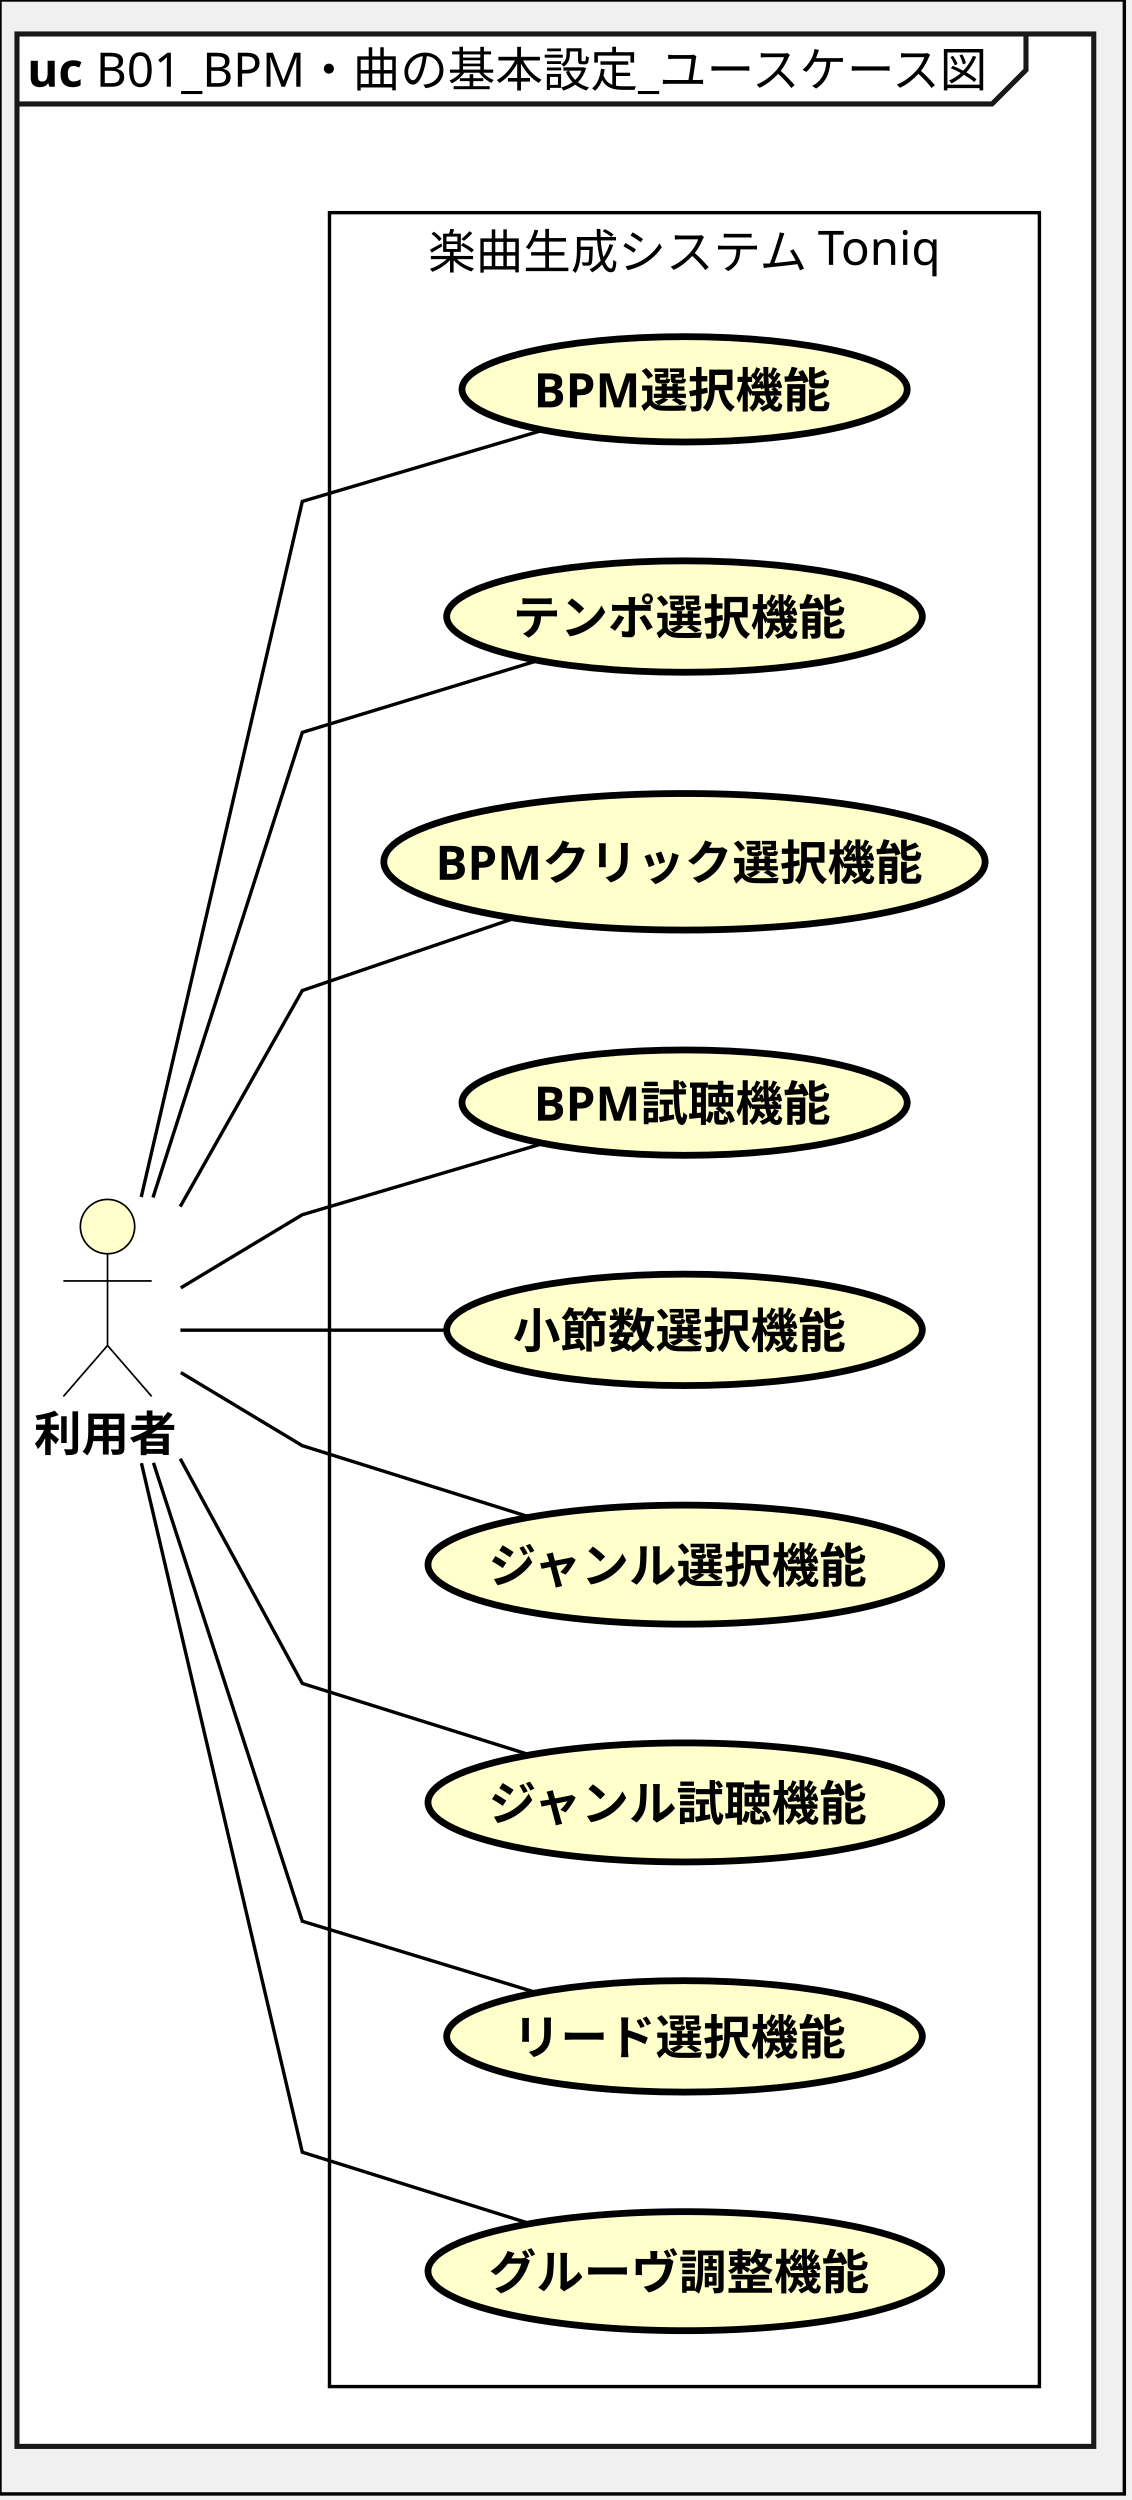
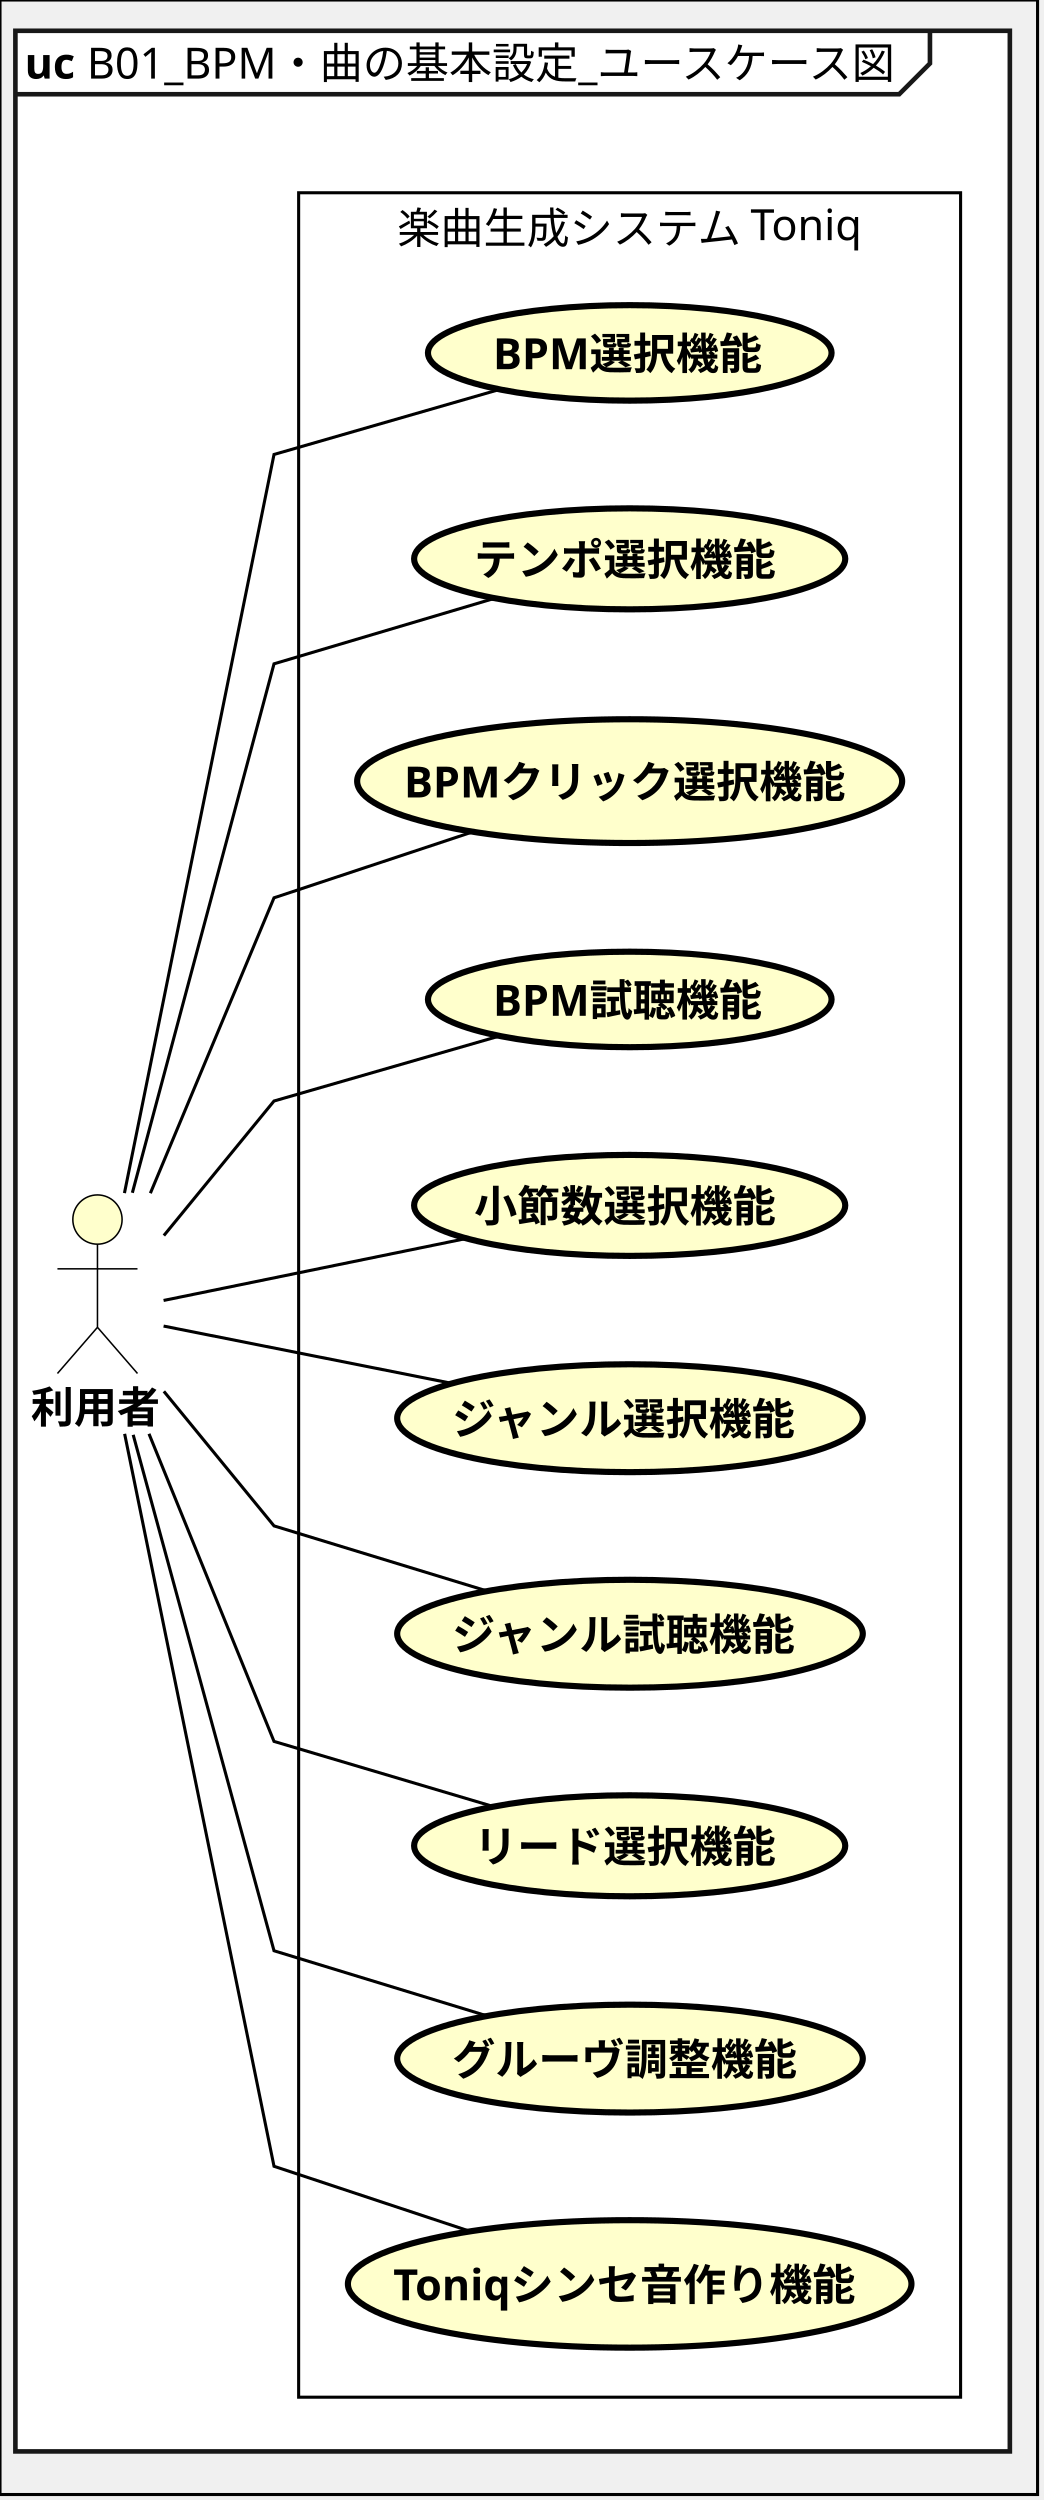
- <svg xmlns="http://www.w3.org/2000/svg" version="1.1" data-diagram-type="DESCRIPTION" style="width:333px;height:736px;background:#FFFFFF;" width="333px" height="736px" viewBox="0 0 333 736" zoomAndPan="magnify" preserveAspectRatio="none" contentStyleType="text/css">
+ <svg xmlns="http://www.w3.org/2000/svg" version="1.1" data-diagram-type="DESCRIPTION" style="width:339px;height:812px;background:#FFFFFF;" width="339px" height="812px" viewBox="0 0 339 812" zoomAndPan="magnify" preserveAspectRatio="none" contentStyleType="text/css">
  <defs />
  <g font-family="sans-serif" lengthAdjust="spacing">
-     <rect x="0" y="0" width="331" height="734.219" fill="none" style="stroke:#000;stroke-width:1;" />
-     <rect x="5" y="10" width="317" height="710.219" fill="#FFF" style="stroke:#181818;stroke-width:1.5;" />
+     <rect x="0" y="0" width="337" height="810.219" fill="none" style="stroke:#000;stroke-width:1;" />
+     <rect x="5" y="10" width="323" height="786.219" fill="#FFF" style="stroke:#181818;stroke-width:1.5;" />
    <path d="M302.048,10 L302.048,20.609 L292.048,30.609 L5,30.609" style="stroke:#181818;stroke-width:1.5;" fill="none" />
    <text x="8" y="25.533" fill="#000" font-size="14" textLength="16.338" font-weight="700">uc</text>
    <text x="28.228" y="25.533" fill="#000" font-size="14" textLength="266.82">B01_BPM・曲の基本設定_ユースケース図</text>
    <g class="cluster" data-qualified-name="........ Toniq" id="ent0002" data-source-line="6">
-       <rect x="97" y="62.609" width="209" height="640" fill="#FFF" style="stroke:#000;stroke-width:1;" />
-       <text x="126.045" y="79.143" fill="#000" font-size="14" textLength="150.91">楽曲生成システム Toniq</text>
+       <rect x="97" y="62.609" width="215" height="716" fill="#FFF" style="stroke:#000;stroke-width:1;" />
+       <text x="129.045" y="79.143" fill="#000" font-size="14" textLength="150.91">楽曲生成システム Toniq</text>
    </g>
    <g class="entity" data-qualified-name="........ Toniq.UC1" id="ent0003" data-source-line="7">
-       <ellipse cx="201.547" cy="114.619" rx="65.547" ry="15.509" fill="#FFC" style="stroke:#000;stroke-width:2;" />
-       <text x="157.117" y="119.923" fill="#000" font-size="14" textLength="88.86" font-weight="700">BPM選択機能</text>
+       <ellipse cx="204.547" cy="114.619" rx="65.547" ry="15.509" fill="#FFC" style="stroke:#000;stroke-width:2;" />
+       <text x="160.117" y="119.923" fill="#000" font-size="14" textLength="88.86" font-weight="700">BPM選択機能</text>
    </g>
    <g class="entity" data-qualified-name="........ Toniq.UC2" id="ent0004" data-source-line="8">
-       <ellipse cx="201.518" cy="181.513" rx="70.018" ry="16.404" fill="#FFC" style="stroke:#000;stroke-width:2;" />
-       <text x="150.987" y="186.818" fill="#000" font-size="14" textLength="101.063" font-weight="700">テンポ選択機能</text>
+       <ellipse cx="204.518" cy="181.513" rx="70.018" ry="16.404" fill="#FFC" style="stroke:#000;stroke-width:2;" />
+       <text x="153.987" y="186.818" fill="#000" font-size="14" textLength="101.063" font-weight="700">テンポ選択機能</text>
    </g>
    <g class="entity" data-qualified-name="........ Toniq.UC3" id="ent0005" data-source-line="9">
-       <ellipse cx="201.509" cy="253.711" rx="88.509" ry="20.102" fill="#FFC" style="stroke:#000;stroke-width:2;" />
-       <text x="128.203" y="259.016" fill="#000" font-size="14" textLength="146.61" font-weight="700">BPMクリック選択機能</text>
+       <ellipse cx="204.509" cy="253.711" rx="88.509" ry="20.102" fill="#FFC" style="stroke:#000;stroke-width:2;" />
+       <text x="131.203" y="259.016" fill="#000" font-size="14" textLength="146.61" font-weight="700">BPMクリック選択機能</text>
    </g>
    <g class="entity" data-qualified-name="........ Toniq.UC4" id="ent0006" data-source-line="10">
-       <ellipse cx="201.547" cy="324.619" rx="65.547" ry="15.509" fill="#FFC" style="stroke:#000;stroke-width:2;" />
-       <text x="157.117" y="329.923" fill="#000" font-size="14" textLength="88.86" font-weight="700">BPM試聴機能</text>
+       <ellipse cx="204.547" cy="324.619" rx="65.547" ry="15.509" fill="#FFC" style="stroke:#000;stroke-width:2;" />
+       <text x="160.117" y="329.923" fill="#000" font-size="14" textLength="88.86" font-weight="700">BPM試聴機能</text>
    </g>
    <g class="entity" data-qualified-name="........ Toniq.UC5" id="ent0007" data-source-line="11">
-       <ellipse cx="201.518" cy="391.513" rx="70.018" ry="16.404" fill="#FFC" style="stroke:#000;stroke-width:2;" />
-       <text x="150.987" y="396.818" fill="#000" font-size="14" textLength="101.063" font-weight="700">小節数選択機能</text>
+       <ellipse cx="204.518" cy="391.513" rx="70.018" ry="16.404" fill="#FFC" style="stroke:#000;stroke-width:2;" />
+       <text x="153.987" y="396.818" fill="#000" font-size="14" textLength="101.063" font-weight="700">小節数選択機能</text>
    </g>
    <g class="entity" data-qualified-name="........ Toniq.UC6" id="ent0008" data-source-line="12">
-       <ellipse cx="201.616" cy="460.633" rx="75.616" ry="17.523" fill="#FFC" style="stroke:#000;stroke-width:2;" />
-       <text x="143.866" y="465.937" fill="#000" font-size="14" textLength="115.5" font-weight="700">ジャンル選択機能</text>
+       <ellipse cx="204.616" cy="460.633" rx="75.616" ry="17.523" fill="#FFC" style="stroke:#000;stroke-width:2;" />
+       <text x="146.866" y="465.937" fill="#000" font-size="14" textLength="115.5" font-weight="700">ジャンル選択機能</text>
    </g>
    <g class="entity" data-qualified-name="........ Toniq.UC7" id="ent0009" data-source-line="13">
-       <ellipse cx="201.616" cy="530.633" rx="75.616" ry="17.523" fill="#FFC" style="stroke:#000;stroke-width:2;" />
-       <text x="143.866" y="535.937" fill="#000" font-size="14" textLength="115.5" font-weight="700">ジャンル試聴機能</text>
+       <ellipse cx="204.616" cy="530.633" rx="75.616" ry="17.523" fill="#FFC" style="stroke:#000;stroke-width:2;" />
+       <text x="146.866" y="535.937" fill="#000" font-size="14" textLength="115.5" font-weight="700">ジャンル試聴機能</text>
    </g>
    <g class="entity" data-qualified-name="........ Toniq.UC8" id="ent0010" data-source-line="14">
-       <ellipse cx="201.518" cy="599.513" rx="70.018" ry="16.404" fill="#FFC" style="stroke:#000;stroke-width:2;" />
-       <text x="150.987" y="604.818" fill="#000" font-size="14" textLength="101.063" font-weight="700">リード選択機能</text>
+       <ellipse cx="204.518" cy="599.513" rx="70.018" ry="16.404" fill="#FFC" style="stroke:#000;stroke-width:2;" />
+       <text x="153.987" y="604.818" fill="#000" font-size="14" textLength="101.063" font-weight="700">リード選択機能</text>
    </g>
    <g class="entity" data-qualified-name="........ Toniq.UC9" id="ent0011" data-source-line="15">
-       <ellipse cx="201.616" cy="668.633" rx="75.616" ry="17.523" fill="#FFC" style="stroke:#000;stroke-width:2;" />
-       <text x="143.866" y="673.937" fill="#000" font-size="14" textLength="115.5" font-weight="700">グルーヴ調整機能</text>
+       <ellipse cx="204.616" cy="668.633" rx="75.616" ry="17.523" fill="#FFC" style="stroke:#000;stroke-width:2;" />
+       <text x="146.866" y="673.937" fill="#000" font-size="14" textLength="115.5" font-weight="700">グルーヴ調整機能</text>
+     </g>
+     <g class="entity" data-qualified-name="........ Toniq.UC10" id="ent0012" data-source-line="16">
+       <ellipse cx="204.521" cy="741.814" rx="91.521" ry="20.704" fill="#FFC" style="stroke:#000;stroke-width:2;" />
+       <text x="127.723" y="747.118" fill="#000" font-size="14" textLength="153.597" font-weight="700">Toniqシンセ音作り機能</text>
    </g>
    <g class="entity" data-qualified-name="A1" id="ent0001" data-source-line="4">
-       <ellipse cx="31.656" cy="361.109" rx="8" ry="8" fill="#FFC" style="stroke:#000;stroke-width:0.5;" />
-       <path d="M31.656,369.109 L31.656,396.109 M18.656,377.109 L44.656,377.109 M31.656,396.109 L18.656,411.109 M31.656,396.109 L44.656,411.109" style="stroke:#000;stroke-width:0.5;" fill="none" />
-       <text x="10" y="427.143" fill="#000" font-size="14" textLength="43.313" font-weight="700">利用者</text>
+       <ellipse cx="31.656" cy="396.109" rx="8" ry="8" fill="#FFC" style="stroke:#000;stroke-width:0.5;" />
+       <path d="M31.656,404.109 L31.656,431.109 M18.656,412.109 L44.656,412.109 M31.656,431.109 L18.656,446.109 M31.656,431.109 L44.656,446.109" style="stroke:#000;stroke-width:0.5;" fill="none" />
+       <text x="10" y="462.143" fill="#000" font-size="14" textLength="43.313" font-weight="700">利用者</text>
    </g>
-     <g class="link" data-entity-1="ent0001" data-entity-2="ent0003" id="lnk12" data-source-line="18" data-link-type="association">
-       <path d="M41.58,352.409 C57.55,283.429 89,147.609 89,147.609 C89,147.609 128.05,136.049 159.93,126.619" style="stroke:#000;stroke-width:1;" fill="none" id="A1-UC1" />
+     <g class="link" data-entity-1="ent0001" data-entity-2="ent0003" id="lnk13" data-source-line="19" data-link-type="association">
+       <path d="M40.42,387.519 C55.97,310.739 89,147.609 89,147.609 C89,147.609 129.37,135.979 162.16,126.519" style="stroke:#000;stroke-width:1;" fill="none" id="A1-UC1" />
    </g>
-     <g class="link" data-entity-1="ent0001" data-entity-2="ent0004" id="lnk13" data-source-line="19" data-link-type="association">
-       <path d="M45.04,352.549 C61.68,300.699 89,215.609 89,215.609 C89,215.609 126.52,204.169 158.03,194.559" style="stroke:#000;stroke-width:1;" fill="none" id="A1-UC2" />
+     <g class="link" data-entity-1="ent0001" data-entity-2="ent0004" id="lnk14" data-source-line="20" data-link-type="association">
+       <path d="M42.99,387.419 C59.33,326.399 89,215.609 89,215.609 C89,215.609 127.79,204.089 160.21,194.459" style="stroke:#000;stroke-width:1;" fill="none" id="A1-UC2" />
    </g>
-     <g class="link" data-entity-1="ent0001" data-entity-2="ent0005" id="lnk14" data-source-line="20" data-link-type="association">
-       <path d="M53.06,355.219 C69.21,326.629 89,291.609 89,291.609 C89,291.609 121.64,280.489 151.59,270.279" style="stroke:#000;stroke-width:1;" fill="none" id="A1-UC3" />
+     <g class="link" data-entity-1="ent0001" data-entity-2="ent0005" id="lnk15" data-source-line="21" data-link-type="association">
+       <path d="M48.84,387.559 C65.53,347.689 89,291.609 89,291.609 C89,291.609 123,280.329 153.94,270.059" style="stroke:#000;stroke-width:1;" fill="none" id="A1-UC3" />
    </g>
-     <g class="link" data-entity-1="ent0001" data-entity-2="ent0006" id="lnk15" data-source-line="21" data-link-type="association">
-       <path d="M53.22,379.139 C69.34,369.439 89,357.609 89,357.609 C89,357.609 128.05,346.049 159.93,336.619" style="stroke:#000;stroke-width:1;" fill="none" id="A1-UC4" />
+     <g class="link" data-entity-1="ent0001" data-entity-2="ent0006" id="lnk16" data-source-line="22" data-link-type="association">
+       <path d="M53.22,401.309 C69.34,381.619 89,357.609 89,357.609 C89,357.609 129.37,345.979 162.16,336.519" style="stroke:#000;stroke-width:1;" fill="none" id="A1-UC4" />
    </g>
-     <g class="link" data-entity-1="ent0001" data-entity-2="ent0007" id="lnk16" data-source-line="22" data-link-type="association">
-       <path d="M53.1,391.609 C72.64,391.609 103.12,391.609 131.3,391.609" style="stroke:#000;stroke-width:1;" fill="none" id="A1-UC5" />
+     <g class="link" data-entity-1="ent0001" data-entity-2="ent0007" id="lnk17" data-source-line="23" data-link-type="association">
+       <path d="M53.13,422.389 C77.2,417.459 117.92,409.129 150.91,402.369" style="stroke:#000;stroke-width:1;" fill="none" id="A1-UC5" />
    </g>
-     <g class="link" data-entity-1="ent0001" data-entity-2="ent0008" id="lnk17" data-source-line="23" data-link-type="association">
-       <path d="M53.22,404.079 C69.34,413.779 89,425.609 89,425.609 C89,425.609 124.77,436.839 155.79,446.579" style="stroke:#000;stroke-width:1;" fill="none" id="A1-UC6" />
+     <g class="link" data-entity-1="ent0001" data-entity-2="ent0008" id="lnk18" data-source-line="24" data-link-type="association">
+       <path d="M53.13,430.709 C76.13,435.289 114.34,442.879 146.49,449.269" style="stroke:#000;stroke-width:1;" fill="none" id="A1-UC6" />
    </g>
-     <g class="link" data-entity-1="ent0001" data-entity-2="ent0009" id="lnk18" data-source-line="24" data-link-type="association">
-       <path d="M53.06,429.449 C69.21,459.189 89,495.609 89,495.609 C89,495.609 124.77,506.839 155.79,516.579" style="stroke:#000;stroke-width:1;" fill="none" id="A1-UC7" />
+     <g class="link" data-entity-1="ent0001" data-entity-2="ent0009" id="lnk19" data-source-line="25" data-link-type="association">
+       <path d="M53.22,451.909 C69.34,471.599 89,495.609 89,495.609 C89,495.609 126.24,506.989 158.25,516.779" style="stroke:#000;stroke-width:1;" fill="none" id="A1-UC7" />
    </g>
-     <g class="link" data-entity-1="ent0001" data-entity-2="ent0010" id="lnk19" data-source-line="25" data-link-type="association">
-       <path d="M45.18,430.659 C61.84,481.959 89,565.609 89,565.609 C89,565.609 126.52,577.049 158.03,586.659" style="stroke:#000;stroke-width:1;" fill="none" id="A1-UC8" />
+     <g class="link" data-entity-1="ent0001" data-entity-2="ent0010" id="lnk20" data-source-line="26" data-link-type="association">
+       <path d="M48.39,465.699 C65.1,506.809 89,565.609 89,565.609 C89,565.609 127.79,577.129 160.21,586.759" style="stroke:#000;stroke-width:1;" fill="none" id="A1-UC8" />
    </g>
-     <g class="link" data-entity-1="ent0001" data-entity-2="ent0011" id="lnk20" data-source-line="26" data-link-type="association">
-       <path d="M41.64,430.759 C57.63,499.249 89,633.609 89,633.609 C89,633.609 124.77,644.839 155.79,654.579" style="stroke:#000;stroke-width:1;" fill="none" id="A1-UC9" />
+     <g class="link" data-entity-1="ent0001" data-entity-2="ent0011" id="lnk21" data-source-line="27" data-link-type="association">
+       <path d="M43.26,466.029 C59.65,526.089 89,633.609 89,633.609 C89,633.609 126.24,644.989 158.25,654.779" style="stroke:#000;stroke-width:1;" fill="none" id="A1-UC9" />
+     </g>
+     <g class="link" data-entity-1="ent0001" data-entity-2="ent0012" id="lnk22" data-source-line="28" data-link-type="association">
+       <path d="M40.48,465.709 C56.05,542.069 89,703.609 89,703.609 C89,703.609 122.03,714.569 152.61,724.719" style="stroke:#000;stroke-width:1;" fill="none" id="A1-UC10" />
    </g>
  </g>
</svg>
